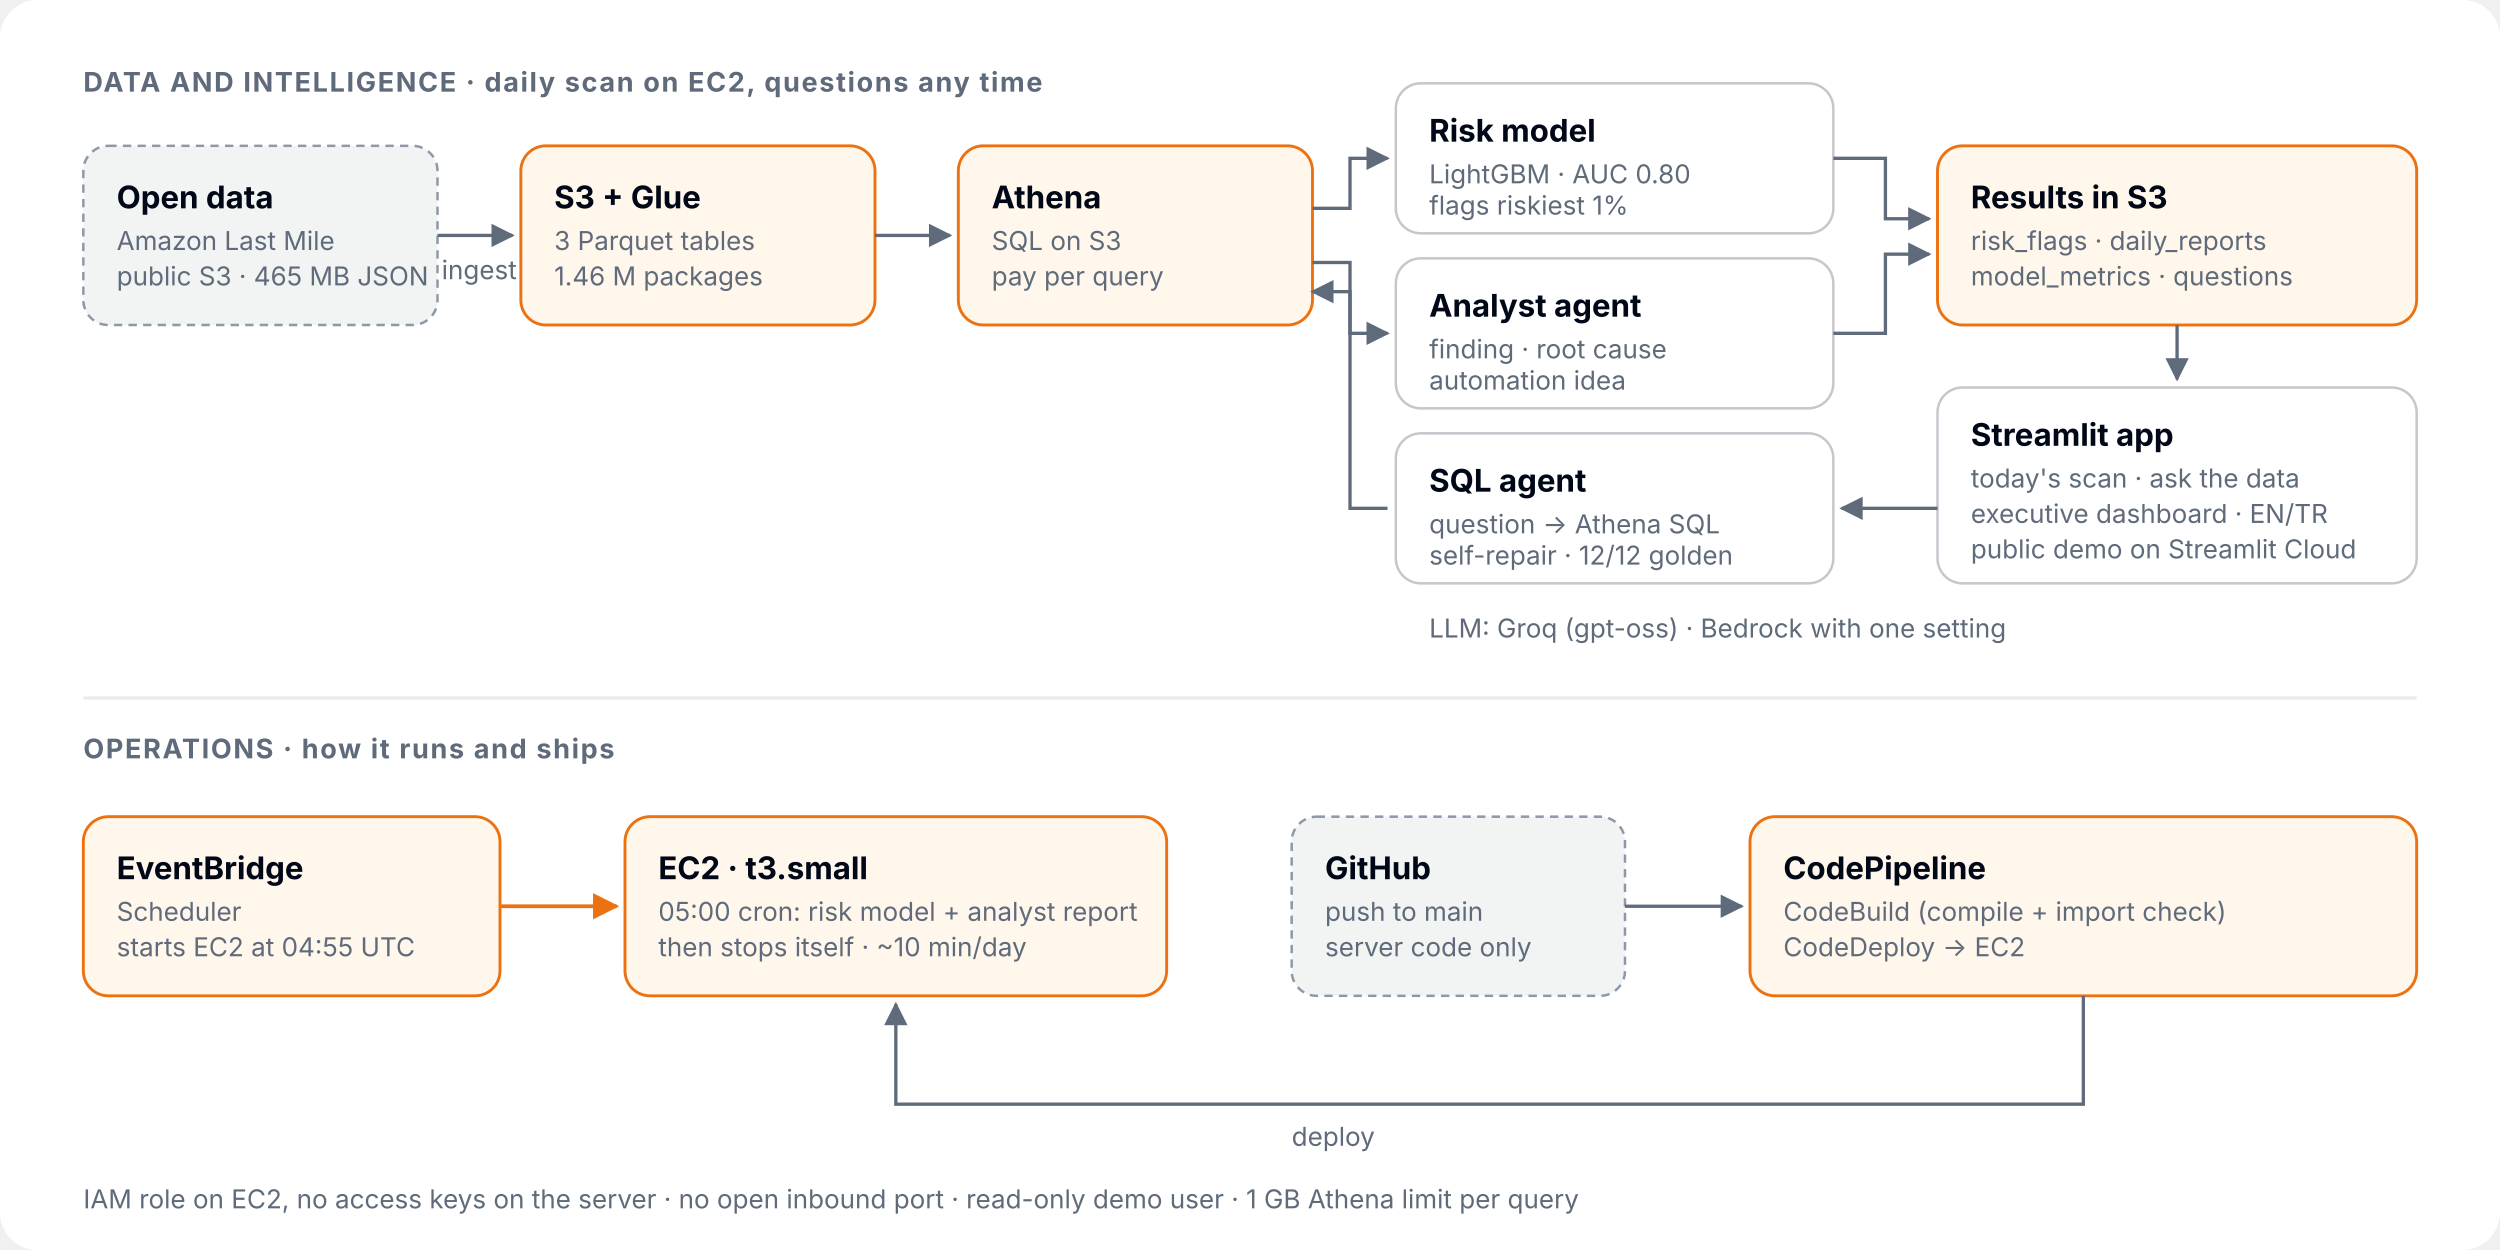
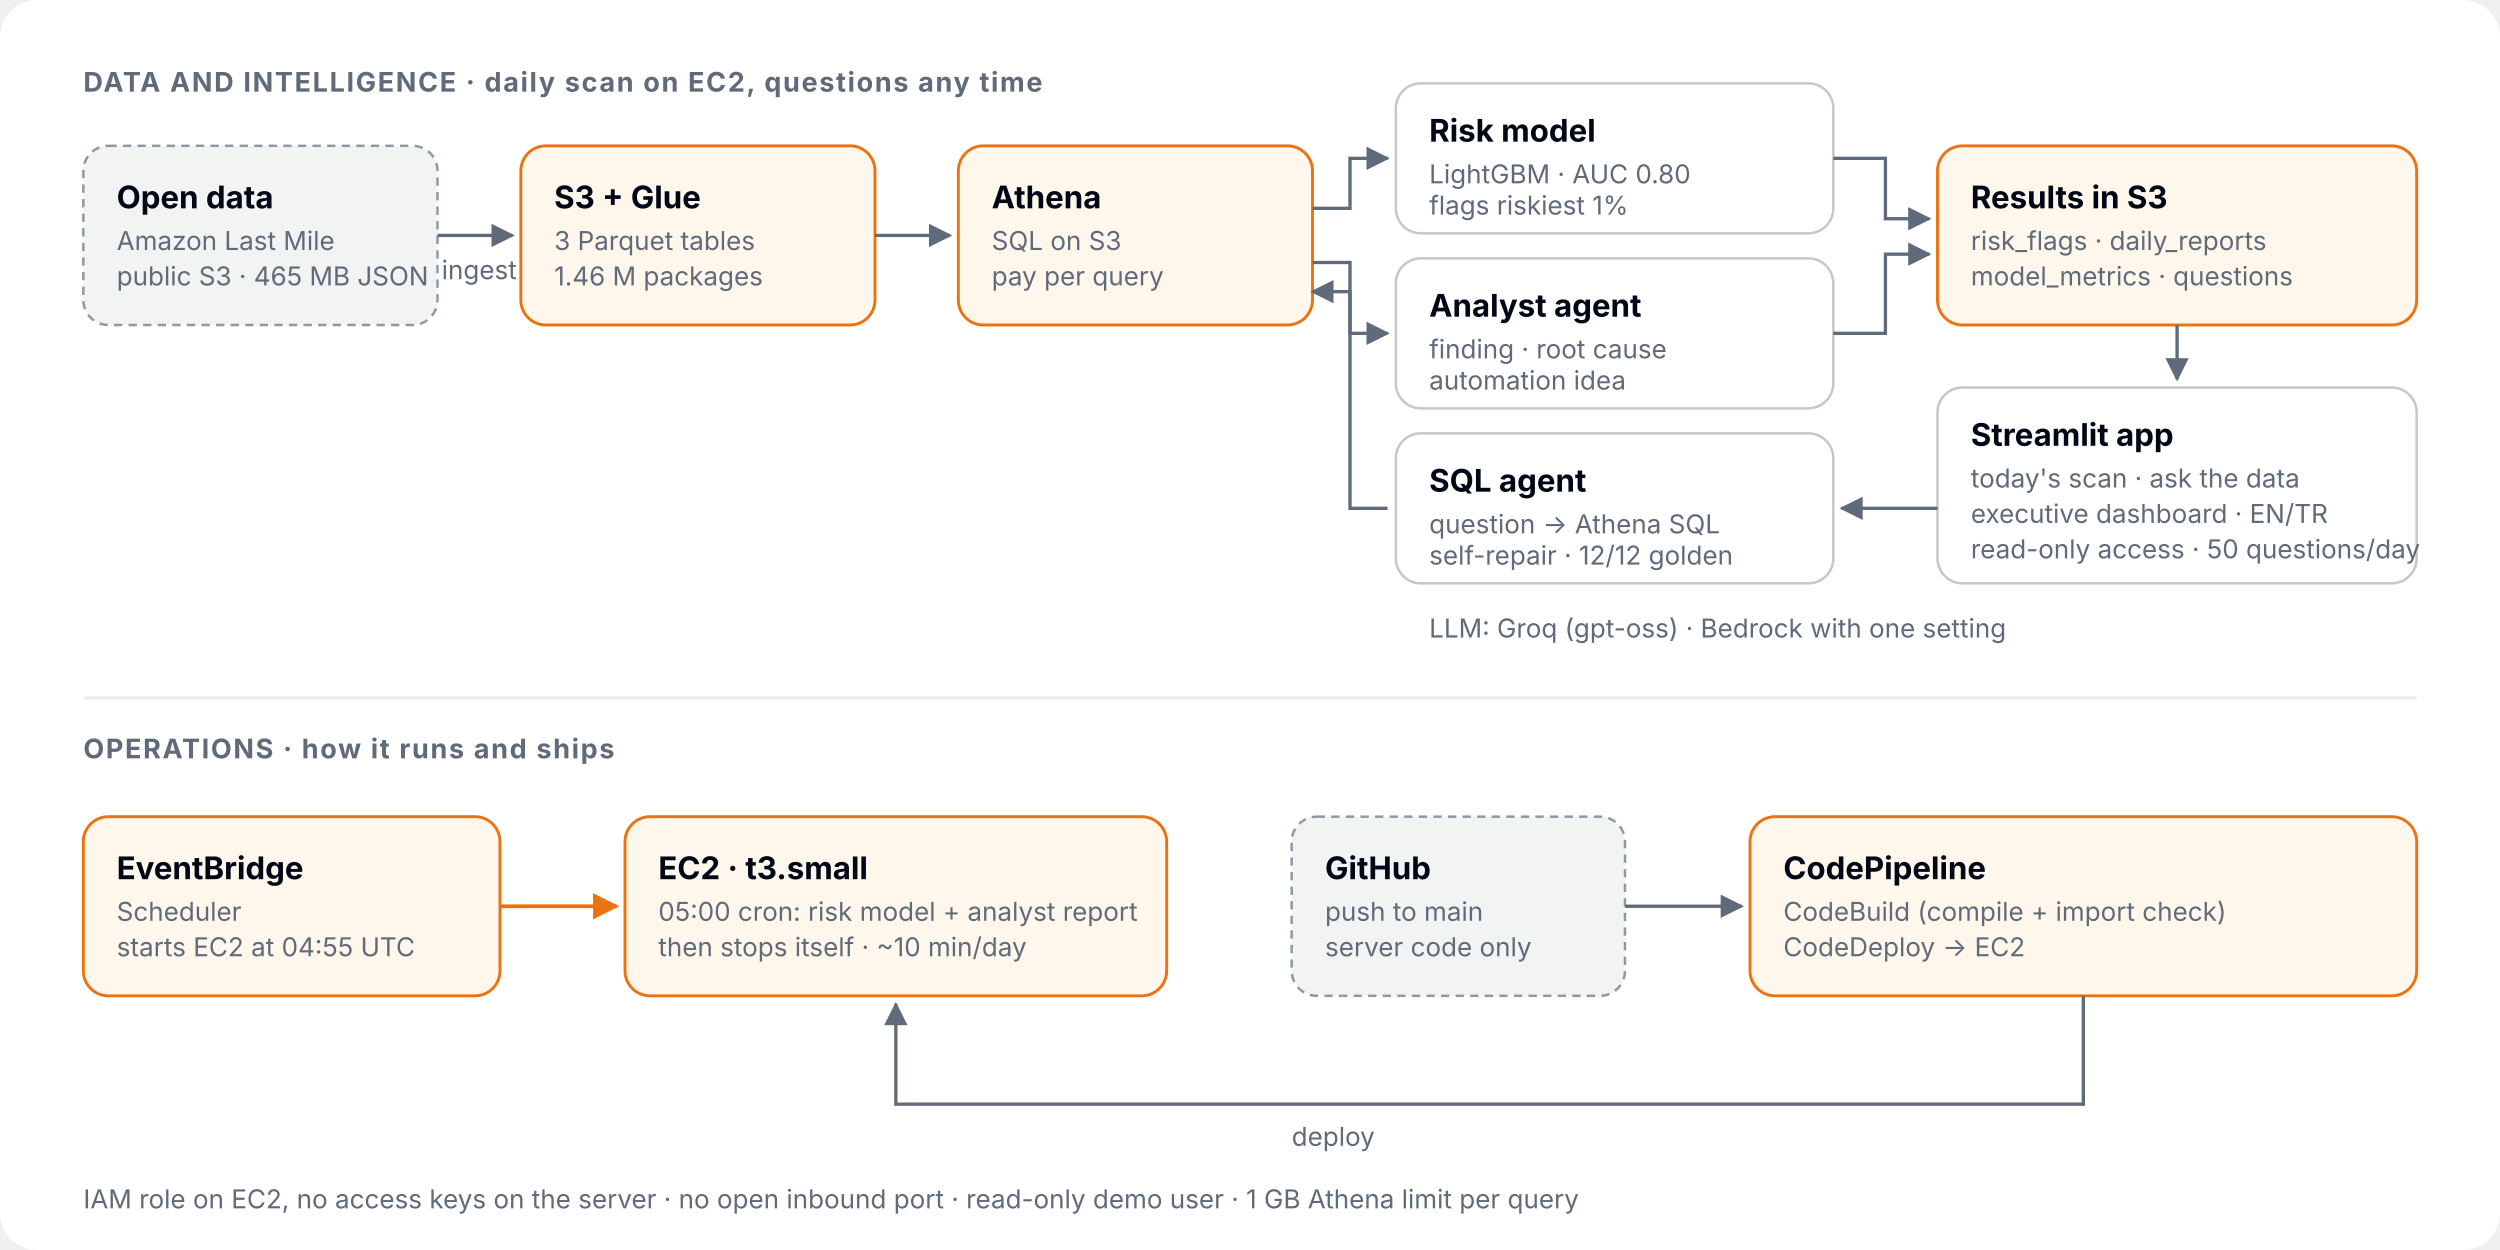
<svg xmlns="http://www.w3.org/2000/svg" width="1200" height="600" viewBox="0 0 1200 600" font-family="Inter, Segoe UI, Helvetica, Arial, sans-serif">
  <defs>
    <marker id="a" viewBox="0 0 10 10" refX="9" refY="5" markerWidth="7" markerHeight="7" orient="auto">
      <path d="M0 0 L10 5 L0 10 z" fill="#5F6B7A" />
    </marker>
    <marker id="o" viewBox="0 0 10 10" refX="9" refY="5" markerWidth="7" markerHeight="7" orient="auto">
      <path d="M0 0 L10 5 L0 10 z" fill="#EC7211" />
    </marker>
    <style>
      .box{fill:#FFFFFF;stroke:#C6C6CD;stroke-width:1.2}
      .aws{fill:#FFF7EC;stroke:#EC7211;stroke-width:1.4}
      .ext{fill:#F2F3F3;stroke:#8D99A8;stroke-width:1.2;stroke-dasharray:4 3}
      .t{font-size:15px;font-weight:700;fill:#000716}
      .s{font-size:12.5px;fill:#5F6B7A}
      .h{font-size:13px;font-weight:700;fill:#5F6B7A;letter-spacing:.06em}
      .l{stroke:#5F6B7A;stroke-width:1.6;fill:none}
      .lo{stroke:#EC7211;stroke-width:1.8;fill:none}
      .tag{font-size:12px;fill:#EC7211;font-weight:700}
    </style>
  </defs>
  <rect width="1200" height="600" rx="18" fill="#FFFFFF" />
  <text x="40" y="44" class="h">DATA AND INTELLIGENCE · daily scan on EC2, questions any time</text>
  <text x="40" y="364" class="h">OPERATIONS · how it runs and ships</text>
  <line x1="40" y1="335" x2="1160" y2="335" stroke="#E9EBED" stroke-width="1.5" />
  <rect x="40" y="70" width="170" height="86" rx="12" class="ext" />
  <text x="56" y="100" class="t">Open data</text>
  <text x="56" y="120" class="s">Amazon Last Mile</text>
  <text x="56" y="137" class="s">public S3 · 465 MB JSON</text>
  <rect x="250" y="70" width="170" height="86" rx="12" class="aws" />
  <text x="266" y="100" class="t">S3 + Glue</text>
  <text x="266" y="120" class="s">3 Parquet tables</text>
  <text x="266" y="137" class="s">1.46 M packages</text>
  <rect x="460" y="70" width="170" height="86" rx="12" class="aws" />
  <text x="476" y="100" class="t">Athena</text>
  <text x="476" y="120" class="s">SQL on S3</text>
  <text x="476" y="137" class="s">pay per query</text>
  <rect x="670" y="40" width="210" height="72" rx="12" class="box" />
  <text x="686" y="68" class="t">Risk model</text>
  <text x="686" y="88" class="s">LightGBM · AUC 0.80</text>
  <text x="686" y="103" class="s">flags riskiest 1%</text>
  <rect x="670" y="124" width="210" height="72" rx="12" class="box" />
  <text x="686" y="152" class="t">Analyst agent</text>
  <text x="686" y="172" class="s">finding · root cause</text>
  <text x="686" y="187" class="s">automation idea</text>
  <rect x="670" y="208" width="210" height="72" rx="12" class="box" />
  <text x="686" y="236" class="t">SQL agent</text>
  <text x="686" y="256" class="s">question → Athena SQL</text>
  <text x="686" y="271" class="s">self-repair · 12/12 golden</text>
  <rect x="930" y="70" width="230" height="86" rx="12" class="aws" />
  <text x="946" y="100" class="t">Results in S3</text>
  <text x="946" y="120" class="s">risk_flags · daily_reports</text>
  <text x="946" y="137" class="s">model_metrics · questions</text>
  <rect x="930" y="186" width="230" height="94" rx="12" class="box" />
  <text x="946" y="214" class="t">Streamlit app</text>
  <text x="946" y="234" class="s">today's scan · ask the data</text>
  <text x="946" y="251" class="s">executive dashboard · EN/TR</text>
-   <text x="946" y="268" class="s">public demo on Streamlit Cloud</text>
+   <text x="946" y="268" class="s">read-only access · 50 questions/day</text>
  <path d="M210 113 H246" class="l" marker-end="url(#a)" />
  <text x="212" y="134" class="s" font-size="11">ingest</text>
  <path d="M420 113 H456" class="l" marker-end="url(#a)" />
  <path d="M630 100 H648 V76 H666" class="l" marker-end="url(#a)" />
  <path d="M630 126 H648 V160 H666" class="l" marker-end="url(#a)" />
  <path d="M666 244 H648 V140 H630" class="l" marker-end="url(#a)" />
  <path d="M880 76 H905 V105 H926" class="l" marker-end="url(#a)" />
  <path d="M880 160 H905 V122 H926" class="l" marker-end="url(#a)" />
  <path d="M1045 156 V182" class="l" marker-end="url(#a)" />
  <path d="M930 244 H884" class="l" marker-end="url(#a)" />
  <text x="686" y="306" class="s">LLM: Groq (gpt-oss) · Bedrock with one setting</text>
  <rect x="40" y="392" width="200" height="86" rx="12" class="aws" />
  <text x="56" y="422" class="t">EventBridge</text>
  <text x="56" y="442" class="s">Scheduler</text>
  <text x="56" y="459" class="s">starts EC2 at 04:55 UTC</text>
  <rect x="300" y="392" width="260" height="86" rx="12" class="aws" />
  <text x="316" y="422" class="t">EC2 · t3.small</text>
  <text x="316" y="442" class="s">05:00 cron: risk model + analyst report</text>
  <text x="316" y="459" class="s">then stops itself · ~10 min/day</text>
  <rect x="620" y="392" width="160" height="86" rx="12" class="ext" />
  <text x="636" y="422" class="t">GitHub</text>
  <text x="636" y="442" class="s">push to main</text>
  <text x="636" y="459" class="s">server code only</text>
  <rect x="840" y="392" width="320" height="86" rx="12" class="aws" />
  <text x="856" y="422" class="t">CodePipeline</text>
  <text x="856" y="442" class="s">CodeBuild (compile + import check)</text>
  <text x="856" y="459" class="s">CodeDeploy → EC2</text>
  <path d="M240 435 H296" class="lo" marker-end="url(#o)" />
  <path d="M780 435 H836" class="l" marker-end="url(#a)" />
  <path d="M1000 478 V530 H430 V482" class="l" marker-end="url(#a)" />
  <text x="620" y="550" class="s">deploy</text>
  <text x="40" y="580" class="s">IAM role on EC2, no access keys on the server · no open inbound port · read-only demo user · 1 GB Athena limit per query</text>
</svg>
